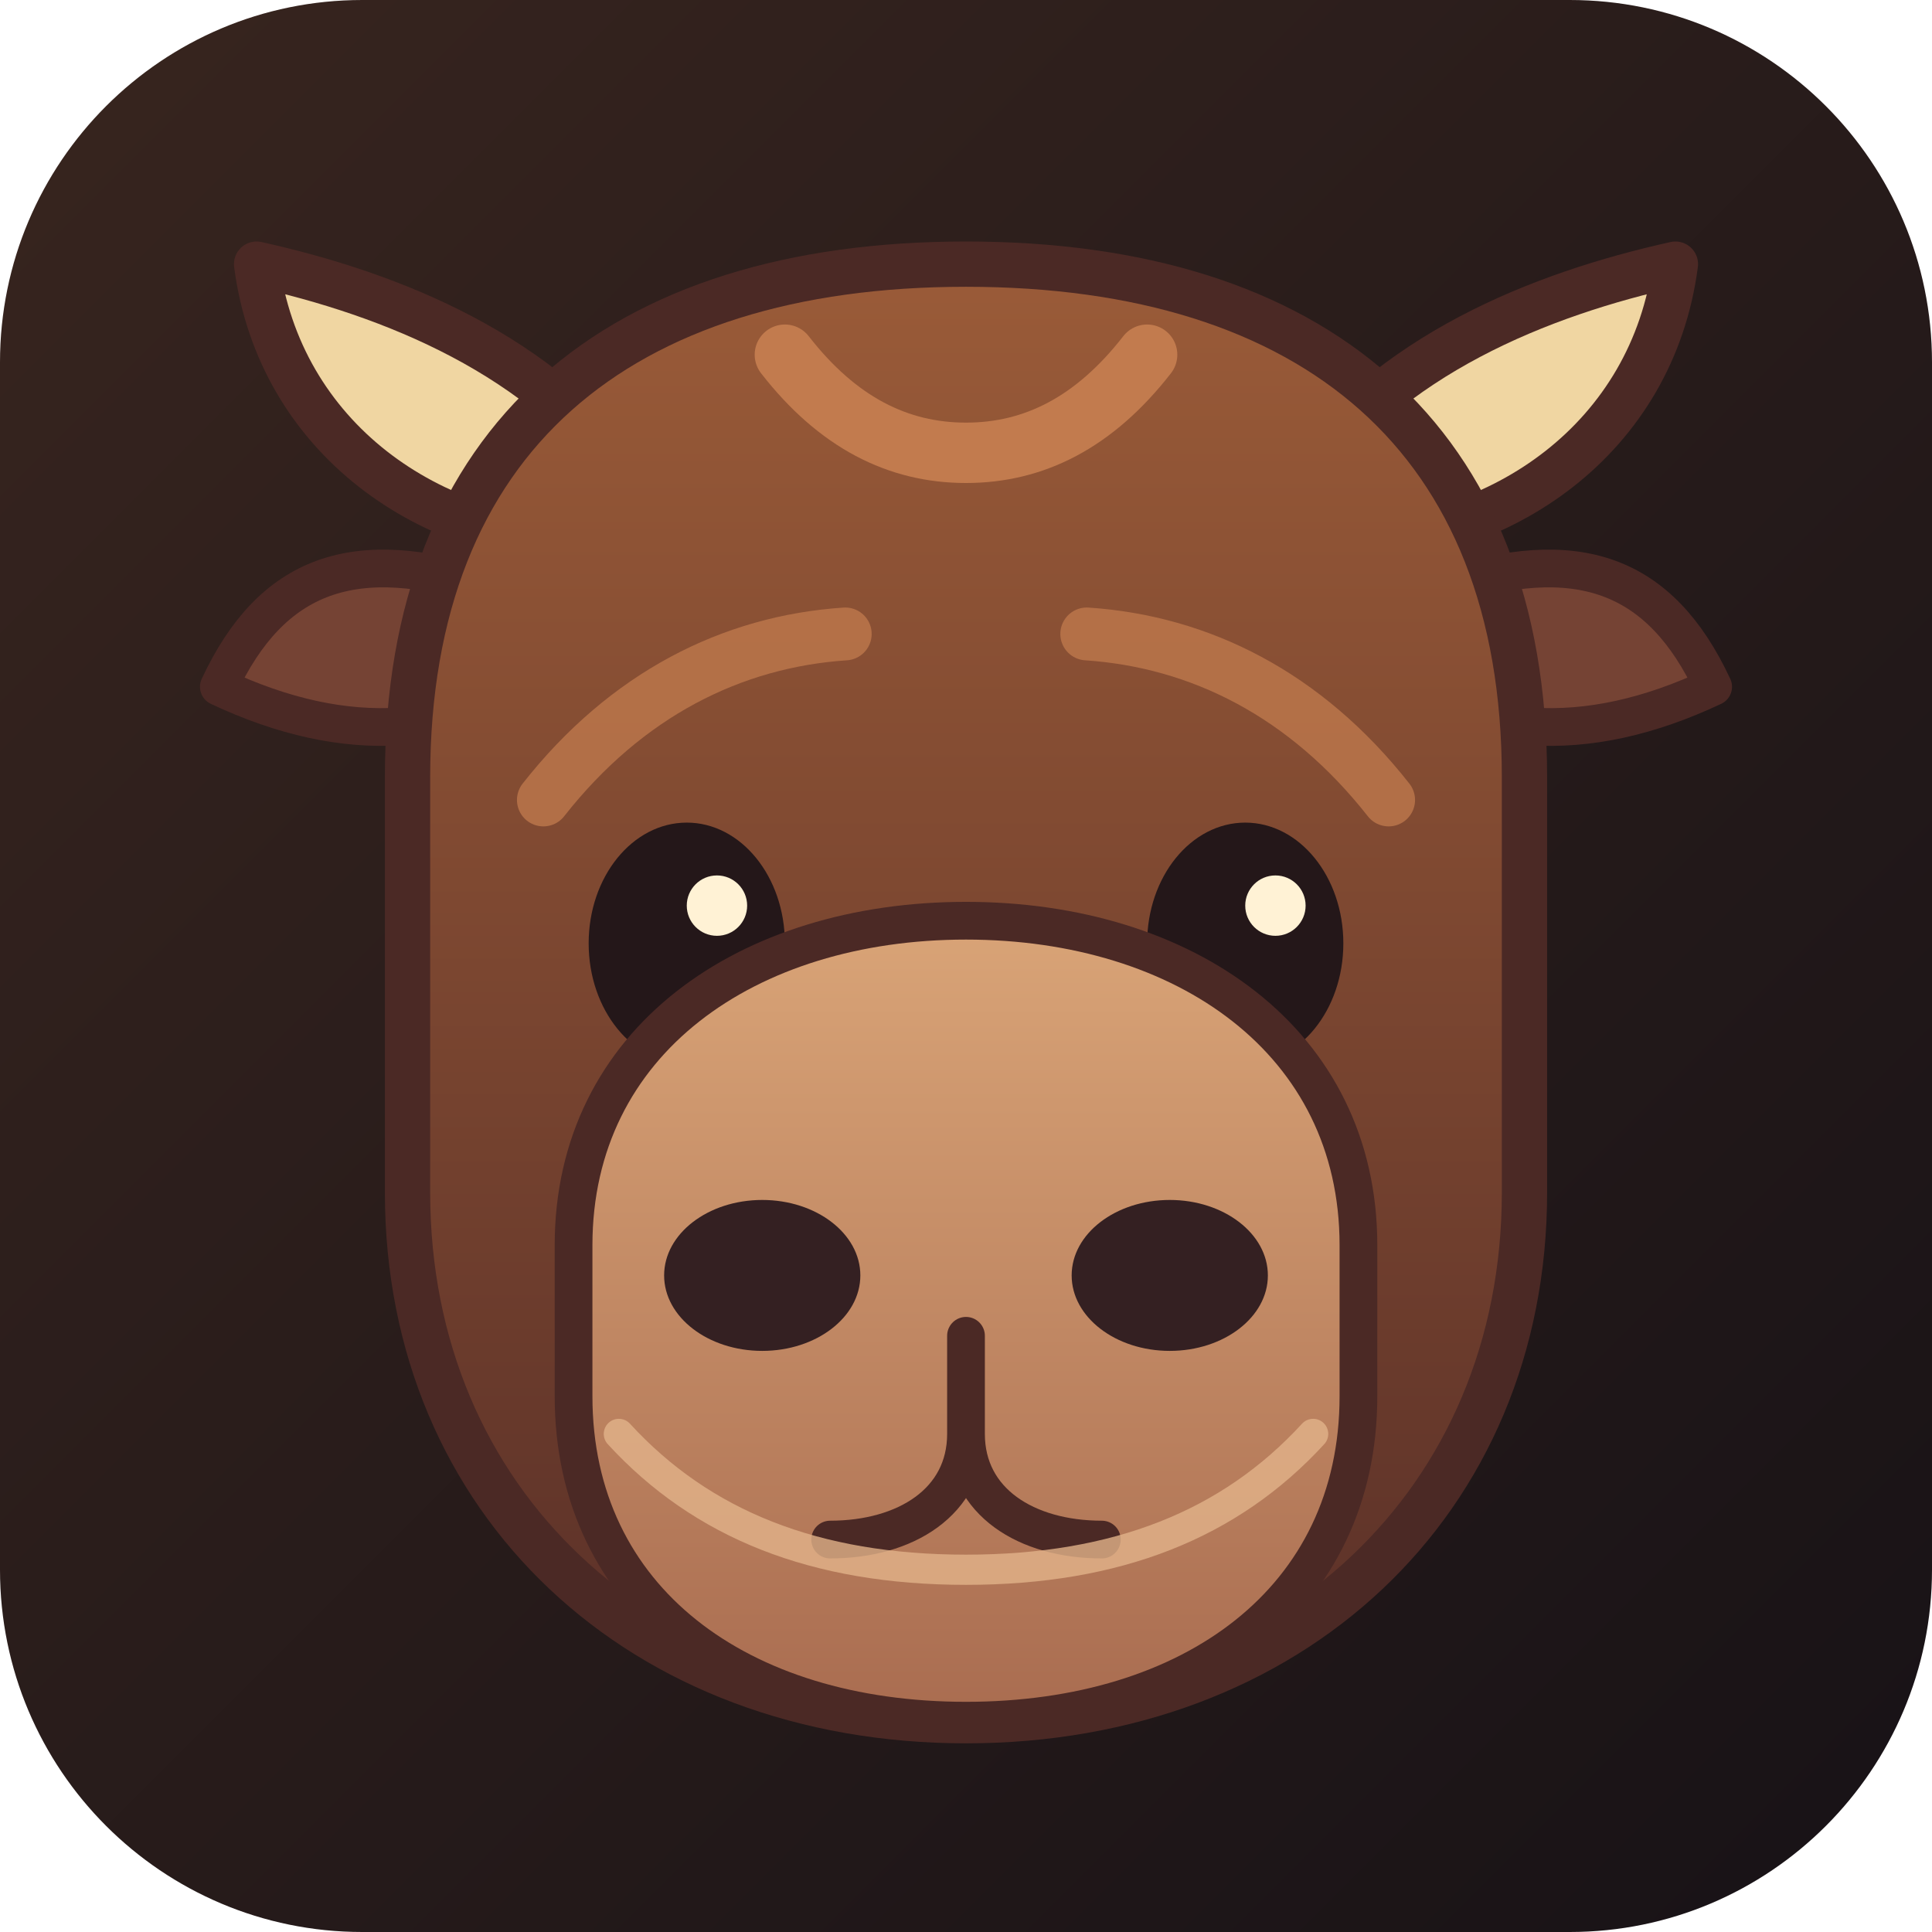
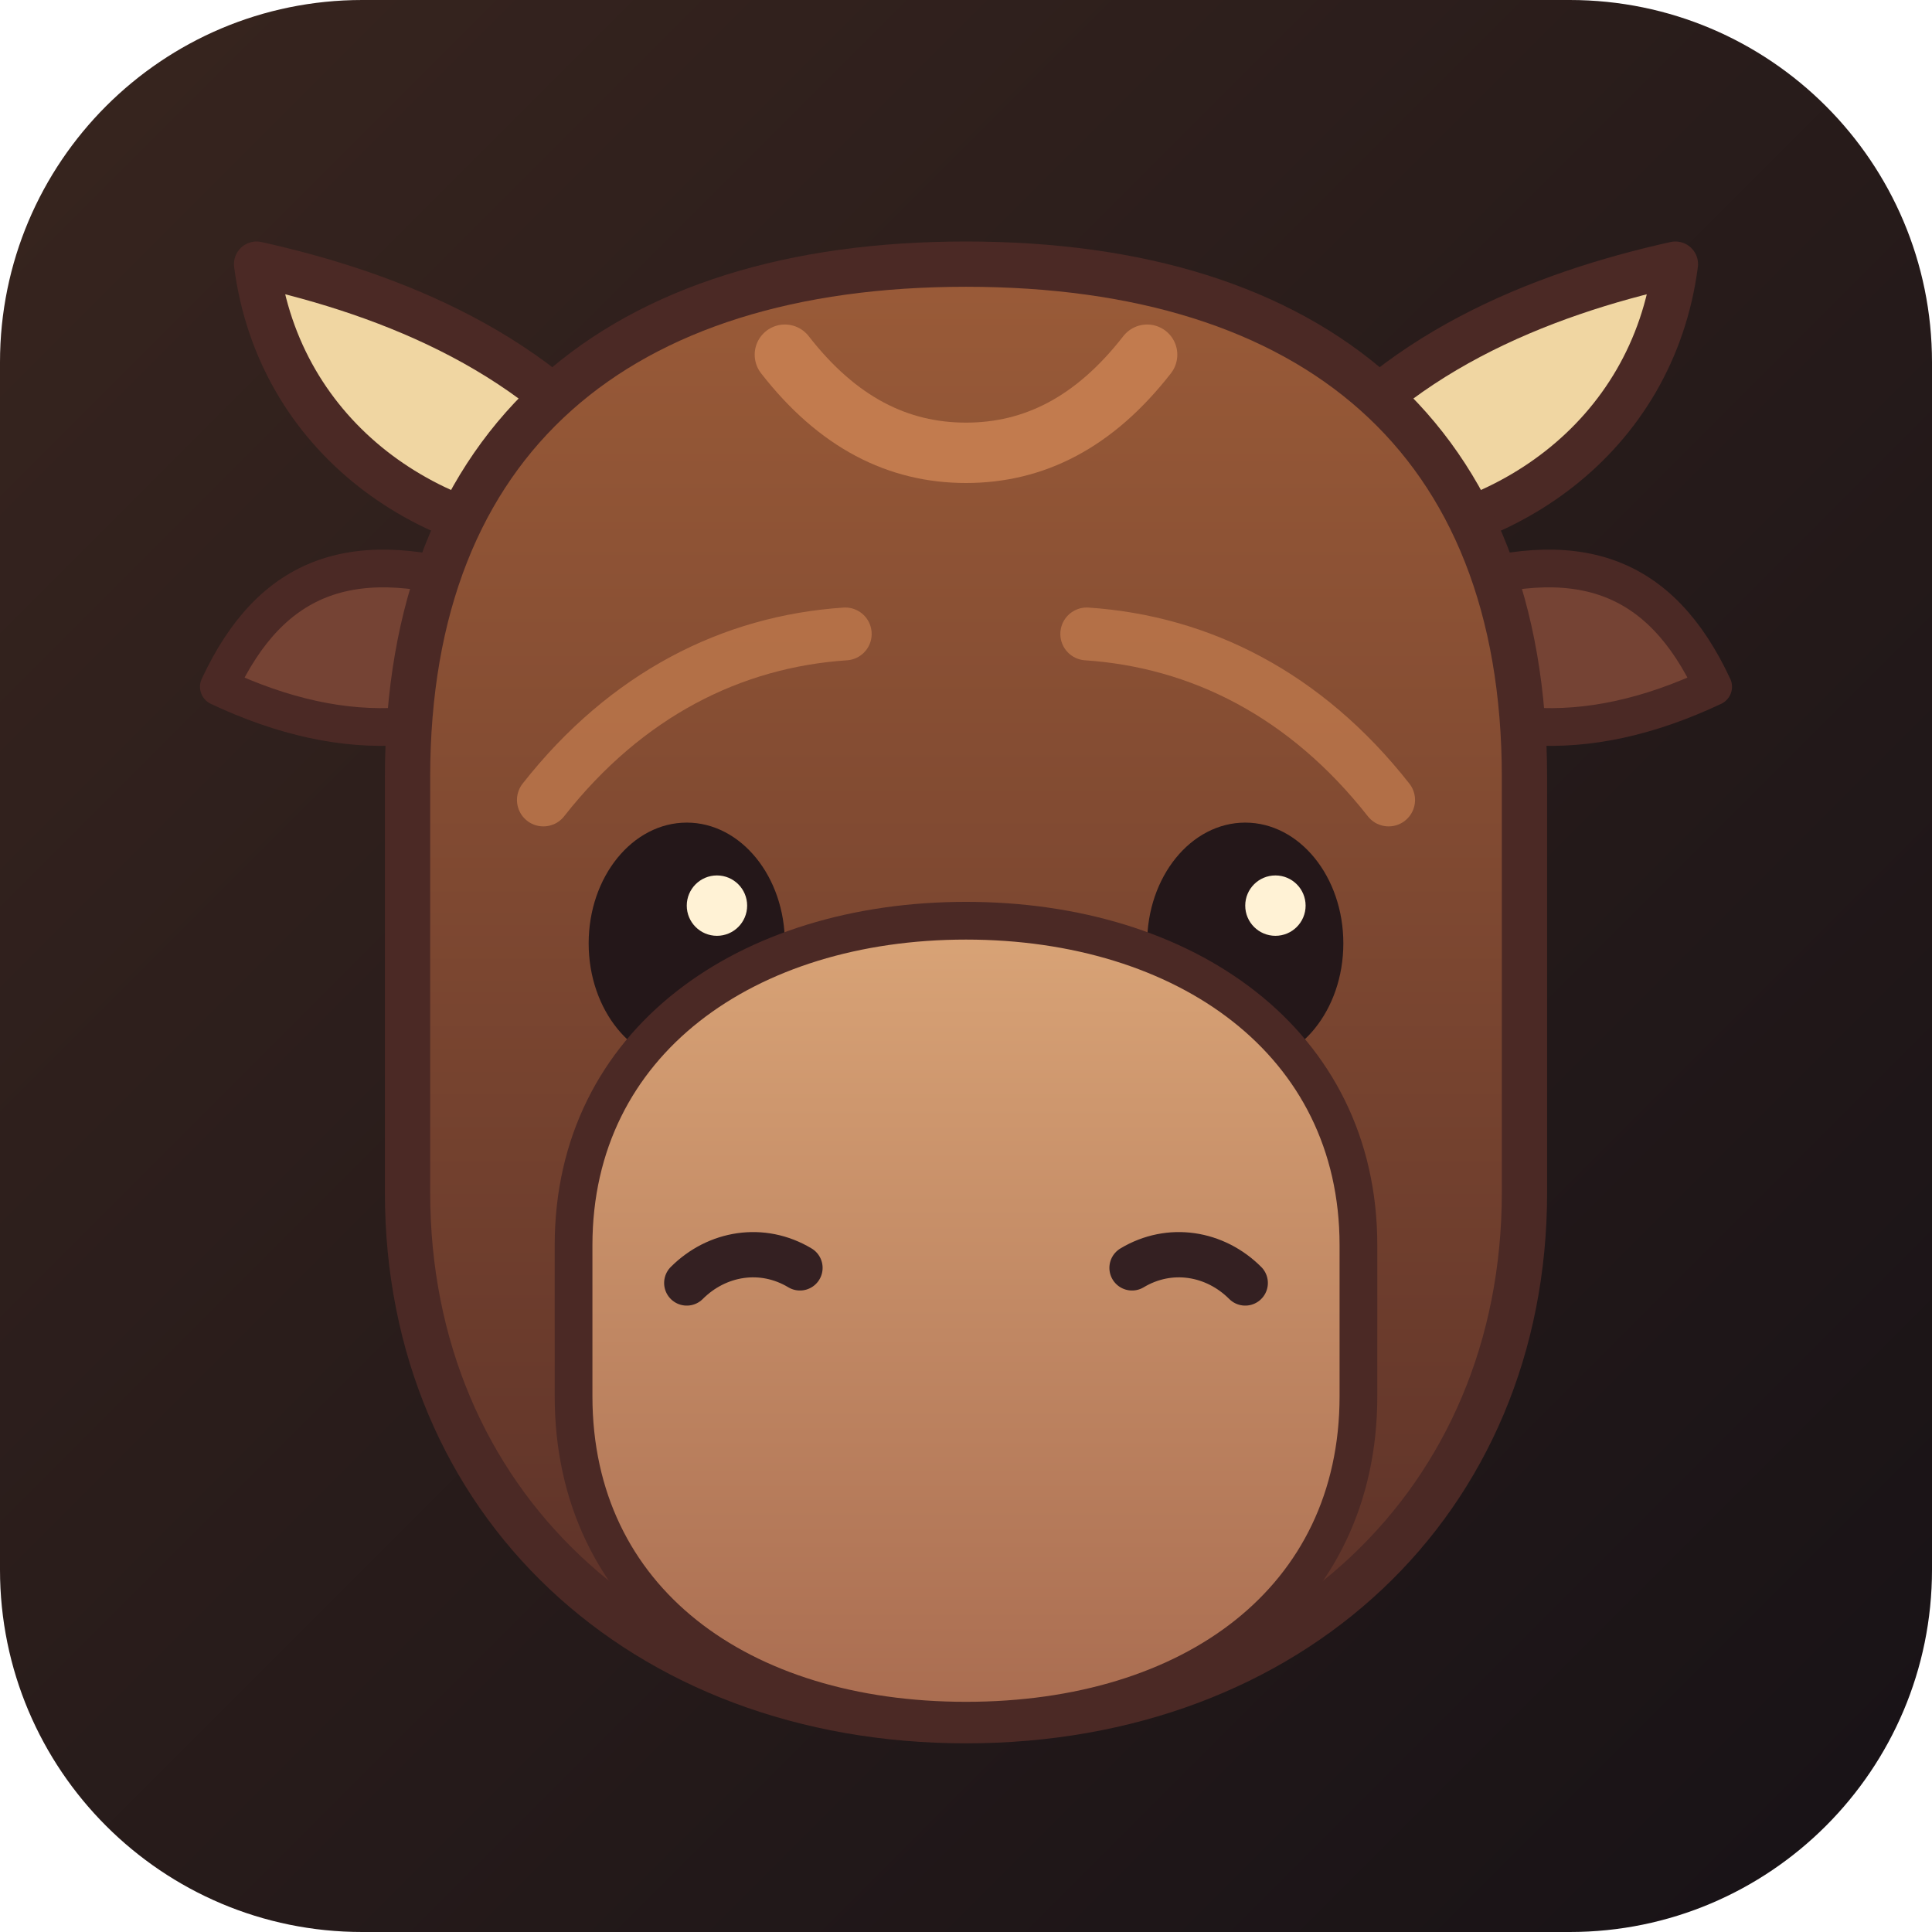
<svg xmlns="http://www.w3.org/2000/svg" viewBox="0 0 256 256">
  <defs>
    <linearGradient id="background" x1="0" y1="0" x2="1" y2="1">
      <stop offset="0" stop-color="#38251f" />
      <stop offset="1" stop-color="#171216" />
    </linearGradient>
    <linearGradient id="hide" x1="0" y1="0" x2="0" y2="1">
      <stop offset="0" stop-color="#9a5b38" />
      <stop offset="1" stop-color="#5a3028" />
    </linearGradient>
    <linearGradient id="muzzle" x1="0" y1="0" x2="0" y2="1">
      <stop offset="0" stop-color="#d9a477" />
      <stop offset="1" stop-color="#a96c50" />
    </linearGradient>
  </defs>
  <rect width="256" height="256" rx="48" fill="url(#background)" />
  <path d="M79 72C57 72 37 58 34 35c18 4 38 12 50 29" fill="#f0d6a2" stroke="#4b2925" stroke-width="6" stroke-linejoin="round" />
  <path d="M177 72c22 0 42-14 45-37-18 4-38 12-50 29" fill="#f0d6a2" stroke="#4b2925" stroke-width="6" stroke-linejoin="round" />
  <path d="M65 78C47 72 36 76 29 91c17 8 32 7 46-3M191 78c18-6 29-2 36 13-17 8-32 7-46-3" fill="#754334" stroke="#4b2925" stroke-width="5" stroke-linejoin="round" />
  <path d="M54 103c0-45 28-68 74-68s74 23 74 68v55c0 41-31 70-74 70s-74-29-74-70z" fill="url(#hide)" stroke="#4b2925" stroke-width="6" />
  <path d="M104 47c7 9 15 13 24 13s17-4 24-13" fill="none" stroke="#c27b4e" stroke-width="8" stroke-linecap="round" />
  <path d="M72 106c11-14 25-21 40-22M184 106c-11-14-25-21-40-22" fill="none" stroke="#c27b4e" stroke-width="7" stroke-linecap="round" opacity=".75" />
  <ellipse cx="91" cy="125" rx="13" ry="16" fill="#241719" />
  <ellipse cx="165" cy="125" rx="13" ry="16" fill="#241719" />
  <circle cx="95" cy="120" r="4" fill="#fff2d5" />
  <circle cx="169" cy="120" r="4" fill="#fff2d5" />
  <path d="M76 165c0-27 23-43 52-43s52 16 52 43v20c0 27-22 43-52 43s-52-16-52-43z" fill="url(#muzzle)" stroke="#4b2925" stroke-width="5" />
-   <ellipse cx="101" cy="169" rx="13" ry="10" fill="#342022" />
-   <ellipse cx="155" cy="169" rx="13" ry="10" fill="#342022" />
-   <path d="M128 177v13c0 9-8 14-18 14M128 190c0 9 8 14 18 14" fill="none" stroke="#4b2925" stroke-width="5" stroke-linecap="round" />
-   <path d="M82 190c11 12 26 18 46 18s35-6 46-18" fill="none" stroke="#e2b38a" stroke-width="4" stroke-linecap="round" opacity=".8" />
+   <path d="M91 170c4-4 10-5 15-2" fill="none" stroke="#342022" stroke-width="6" stroke-linecap="round" />
+   <path d="M165 170c-4-4-10-5-15-2" fill="none" stroke="#342022" stroke-width="6" stroke-linecap="round" />
</svg>
